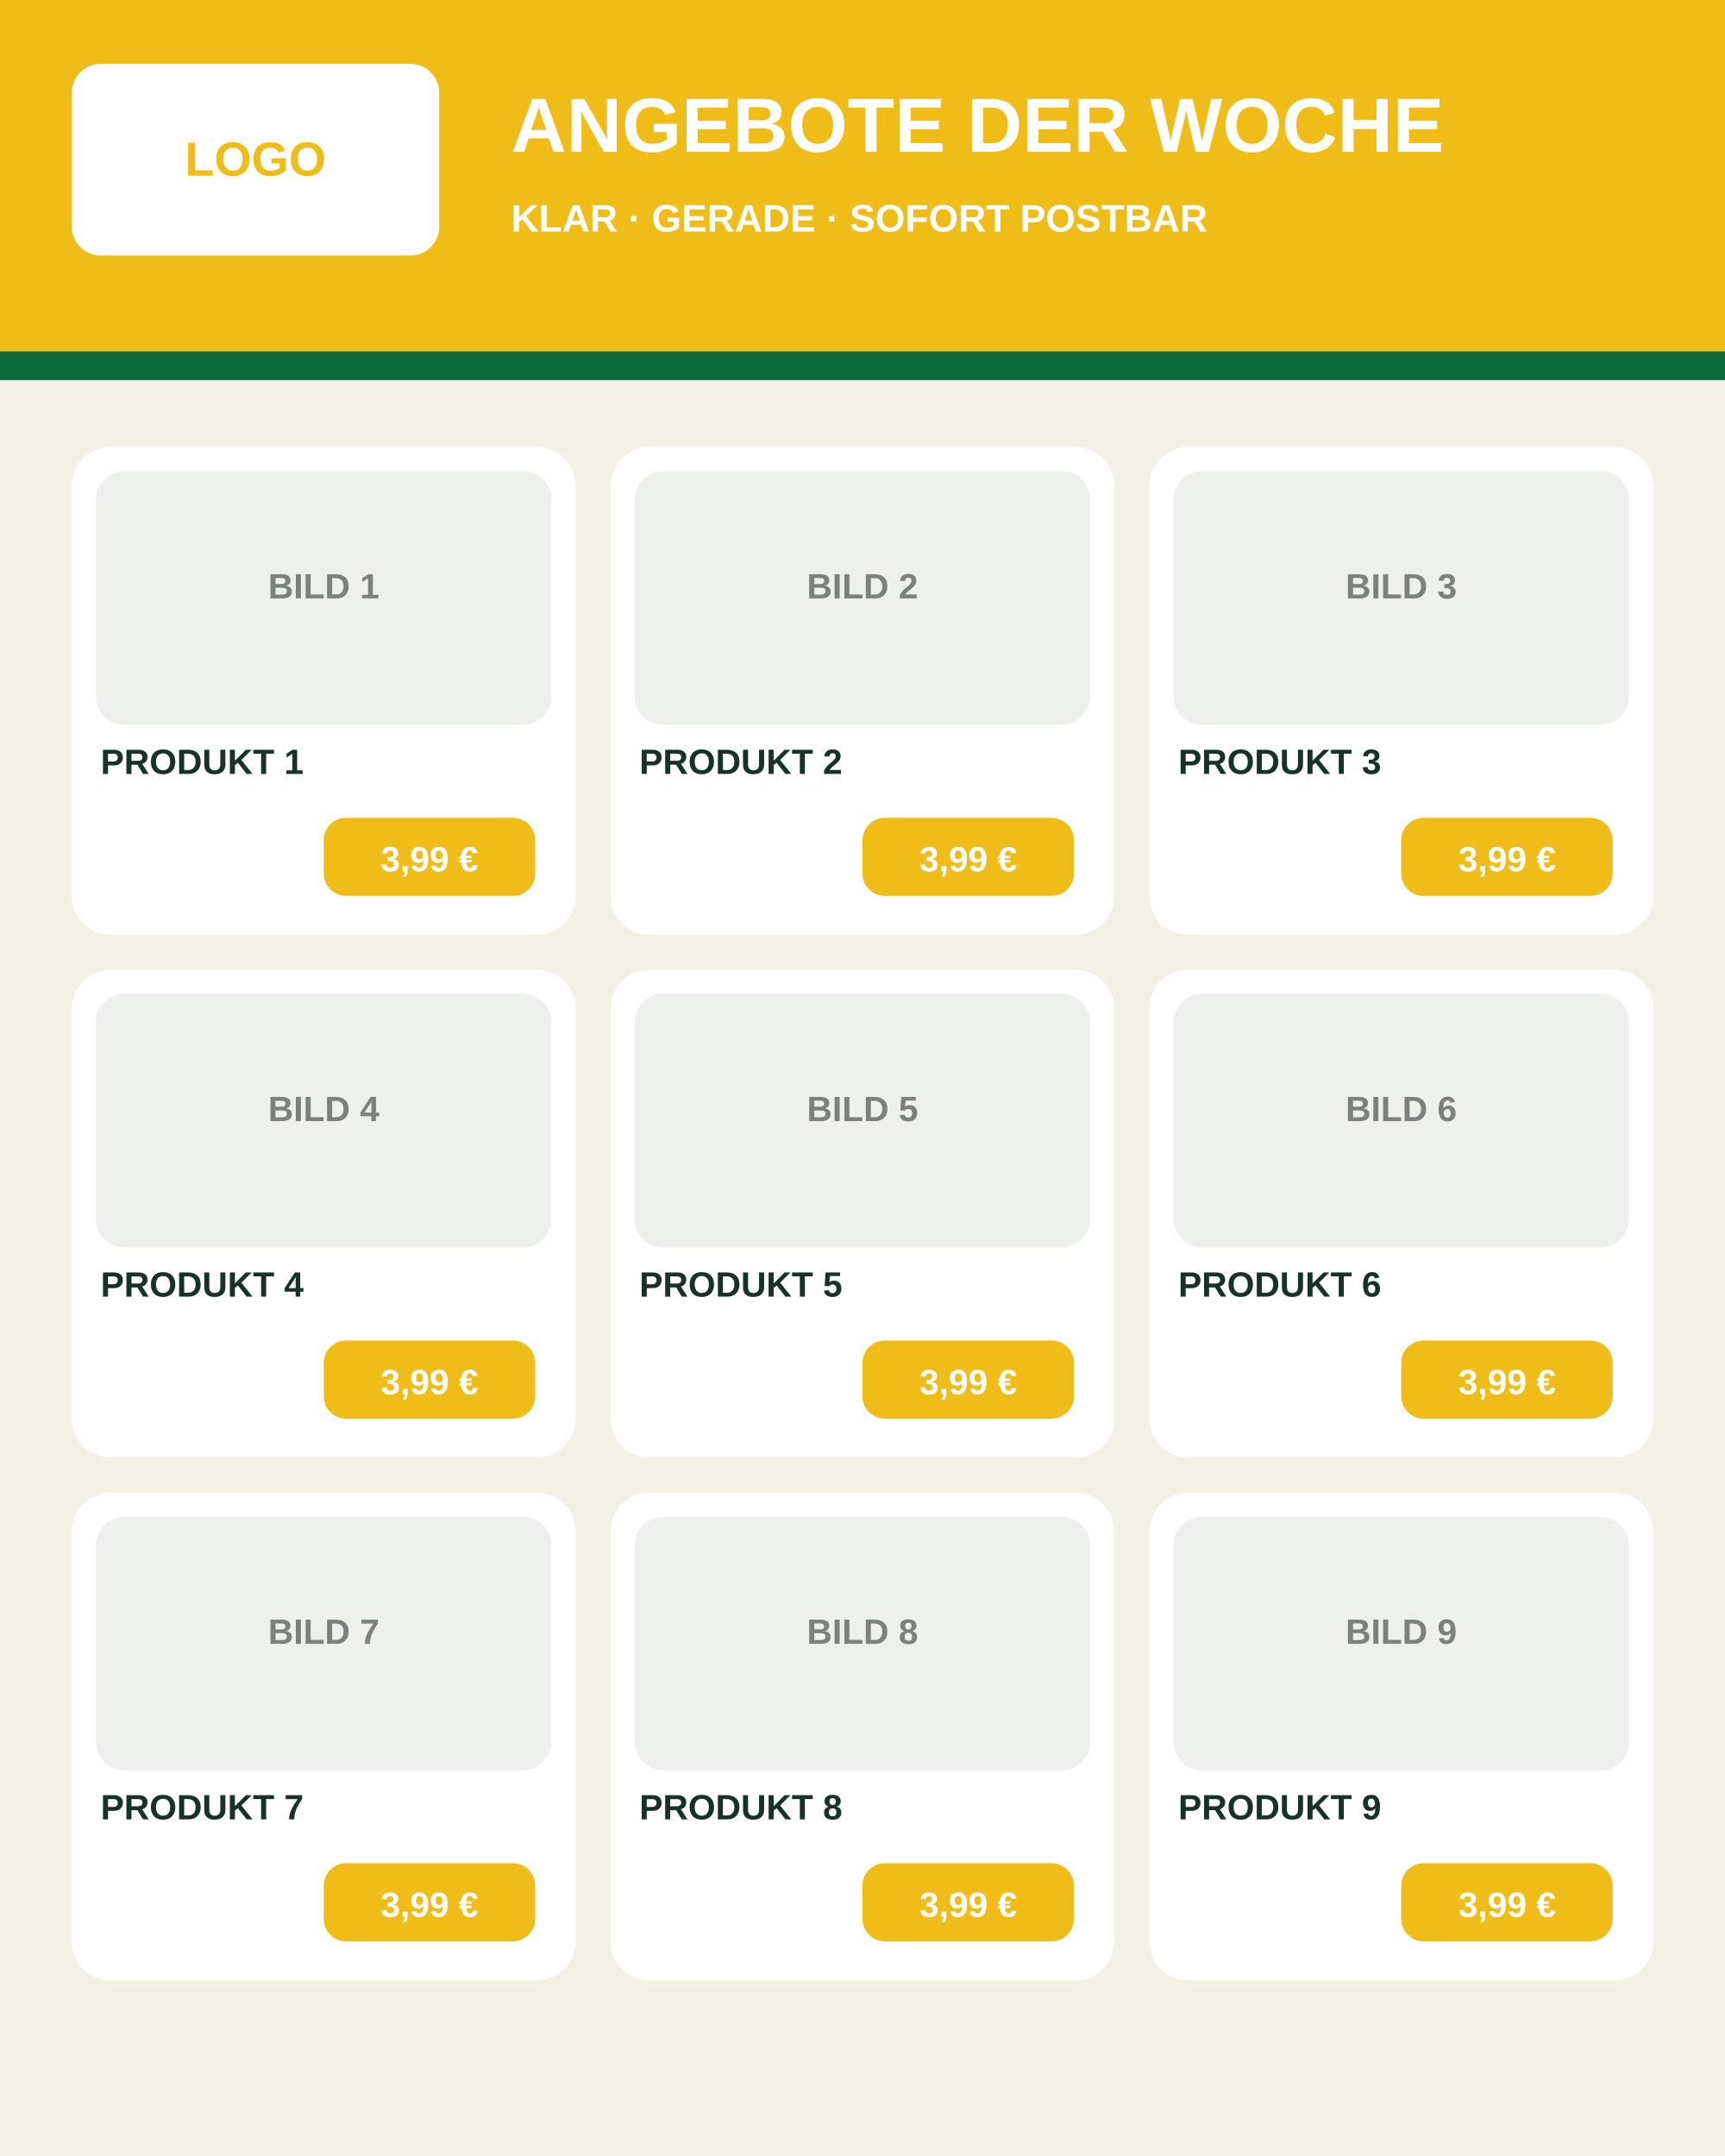
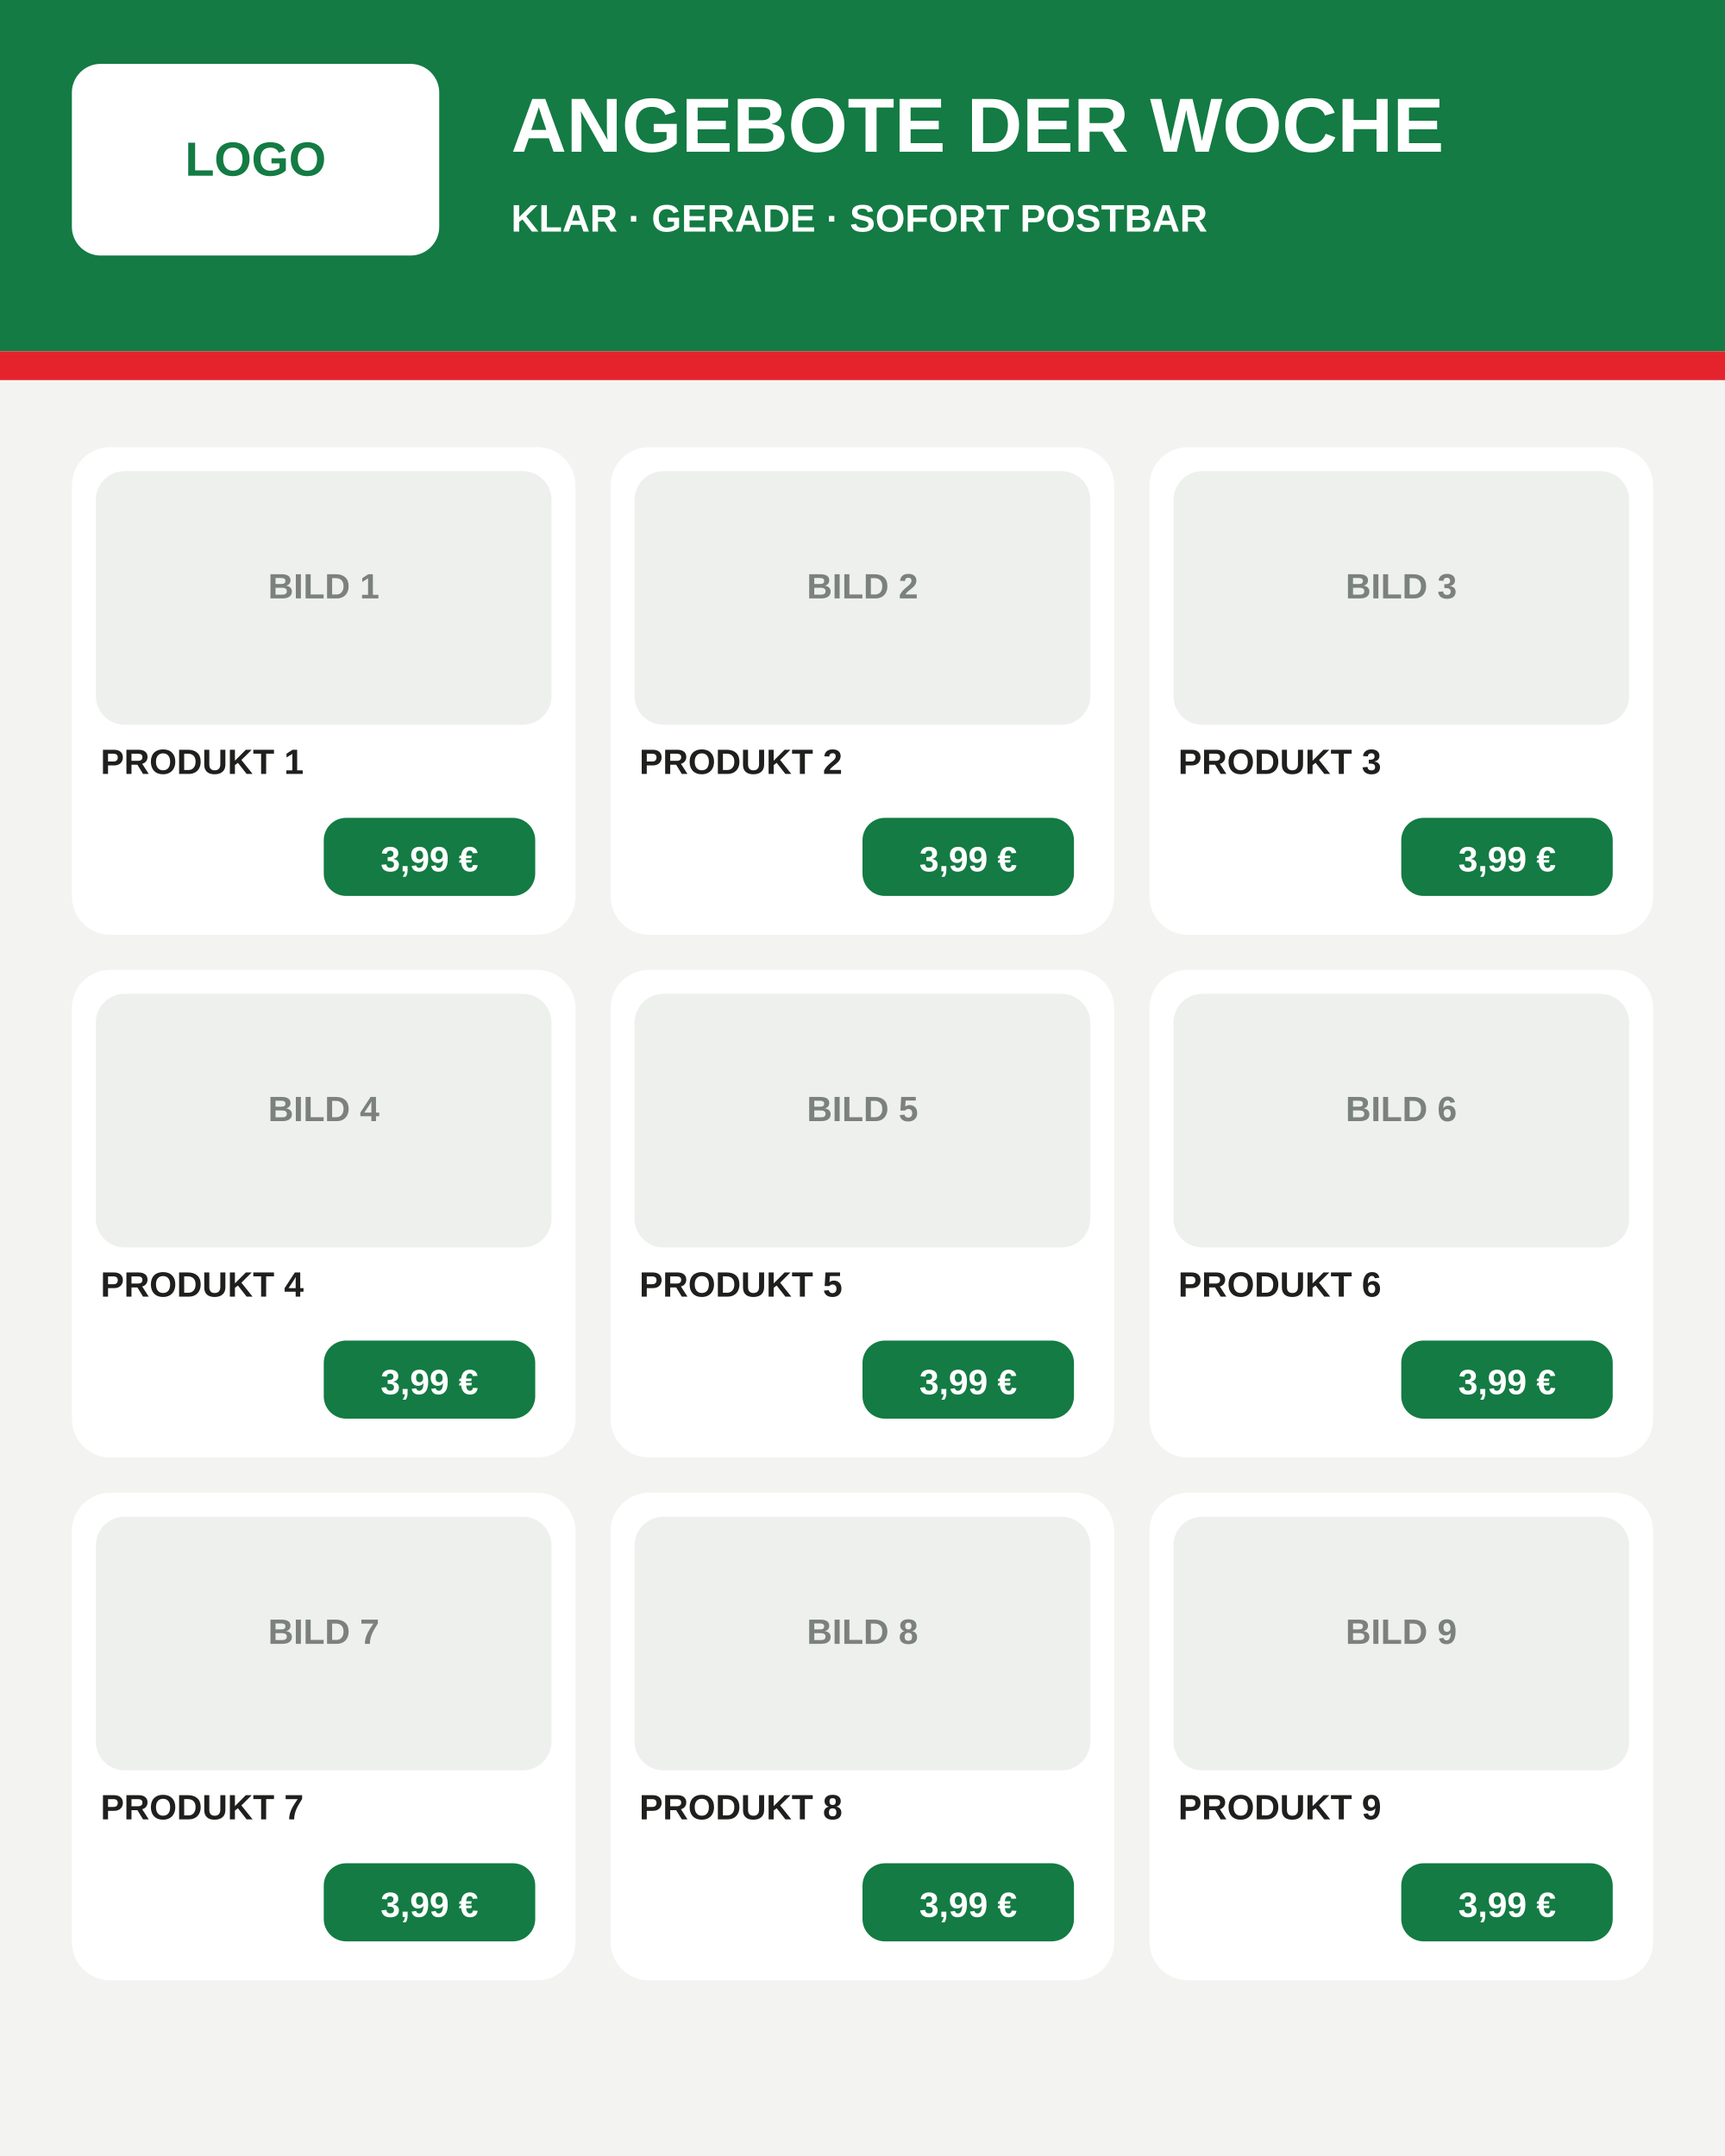
<svg xmlns="http://www.w3.org/2000/svg" width="1080" height="1350" viewBox="0 0 1080 1350">
-   <rect width="1080" height="1350" fill="#F3F1E7" />
-   <rect x="0" y="0" width="1080" height="220" fill="#F0BD18" />
-   <rect x="0" y="220" width="1080" height="18" fill="#0E6B3C" />
+   <rect width="1080" height="1350" fill="#F3F4F1" />
+   <rect x="0" y="0" width="1080" height="220" fill="#137B43" />
+   <rect x="0" y="220" width="1080" height="18" fill="#E4232D" />
  <rect x="45" y="40" width="230" height="120" rx="18" fill="#fff" />
-   <text x="160" y="110" text-anchor="middle" font-family="Arial" font-size="30" font-weight="800" fill="#F0BD18">LOGO</text>
+   <text x="160" y="110" text-anchor="middle" font-family="Arial" font-size="30" font-weight="800" fill="#137B43">LOGO</text>
  <text x="320" y="95" font-family="Arial" font-size="48" font-weight="900" fill="#fff">ANGEBOTE DER WOCHE</text>
  <text x="320" y="145" font-family="Arial" font-size="24" font-weight="700" fill="#fff">KLAR · GERADE · SOFORT POSTBAR</text>
  <rect x="45.0" y="280.0" width="315.3" height="305.3" rx="24" fill="#fff" />
  <rect x="60.0" y="295.0" width="285.3" height="158.8" rx="18" fill="#EEF0ED" />
  <text x="202.7" y="374.7" text-anchor="middle" font-family="Arial" font-size="22" font-weight="800" fill="#7B817C">BILD 1</text>
-   <text x="63.0" y="484.6" font-family="Arial" font-size="22" font-weight="900" fill="#173228">PRODUKT 1</text>
-   <rect x="202.7" y="512.1" width="132.4" height="48.9" rx="14" fill="#F0BD18" />
+   <text x="63.0" y="484.6" font-family="Arial" font-size="22" font-weight="900" fill="#1F1F1E">PRODUKT 1</text>
+   <rect x="202.7" y="512.1" width="132.4" height="48.9" rx="14" fill="#137B43" />
  <text x="268.9" y="545.6" text-anchor="middle" font-family="Arial" font-size="22" font-weight="900" fill="#fff">3,99 €</text>
  <rect x="382.3" y="280.0" width="315.3" height="305.3" rx="24" fill="#fff" />
  <rect x="397.3" y="295.0" width="285.3" height="158.8" rx="18" fill="#EEF0ED" />
  <text x="540.0" y="374.7" text-anchor="middle" font-family="Arial" font-size="22" font-weight="800" fill="#7B817C">BILD 2</text>
-   <text x="400.3" y="484.6" font-family="Arial" font-size="22" font-weight="900" fill="#173228">PRODUKT 2</text>
-   <rect x="540.0" y="512.1" width="132.4" height="48.9" rx="14" fill="#F0BD18" />
+   <text x="400.3" y="484.6" font-family="Arial" font-size="22" font-weight="900" fill="#1F1F1E">PRODUKT 2</text>
+   <rect x="540.0" y="512.1" width="132.4" height="48.9" rx="14" fill="#137B43" />
  <text x="606.2" y="545.6" text-anchor="middle" font-family="Arial" font-size="22" font-weight="900" fill="#fff">3,99 €</text>
  <rect x="719.7" y="280.0" width="315.3" height="305.3" rx="24" fill="#fff" />
  <rect x="734.7" y="295.0" width="285.3" height="158.8" rx="18" fill="#EEF0ED" />
  <text x="877.3" y="374.7" text-anchor="middle" font-family="Arial" font-size="22" font-weight="800" fill="#7B817C">BILD 3</text>
-   <text x="737.7" y="484.6" font-family="Arial" font-size="22" font-weight="900" fill="#173228">PRODUKT 3</text>
-   <rect x="877.3" y="512.1" width="132.4" height="48.9" rx="14" fill="#F0BD18" />
+   <text x="737.7" y="484.6" font-family="Arial" font-size="22" font-weight="900" fill="#1F1F1E">PRODUKT 3</text>
+   <rect x="877.3" y="512.1" width="132.4" height="48.9" rx="14" fill="#137B43" />
  <text x="943.6" y="545.6" text-anchor="middle" font-family="Arial" font-size="22" font-weight="900" fill="#fff">3,99 €</text>
  <rect x="45.0" y="607.3" width="315.3" height="305.3" rx="24" fill="#fff" />
  <rect x="60.0" y="622.3" width="285.3" height="158.8" rx="18" fill="#EEF0ED" />
  <text x="202.7" y="702.0" text-anchor="middle" font-family="Arial" font-size="22" font-weight="800" fill="#7B817C">BILD 4</text>
-   <text x="63.0" y="811.9" font-family="Arial" font-size="22" font-weight="900" fill="#173228">PRODUKT 4</text>
-   <rect x="202.7" y="839.4" width="132.4" height="48.9" rx="14" fill="#F0BD18" />
+   <text x="63.0" y="811.9" font-family="Arial" font-size="22" font-weight="900" fill="#1F1F1E">PRODUKT 4</text>
+   <rect x="202.7" y="839.4" width="132.4" height="48.9" rx="14" fill="#137B43" />
  <text x="268.9" y="873.0" text-anchor="middle" font-family="Arial" font-size="22" font-weight="900" fill="#fff">3,99 €</text>
  <rect x="382.3" y="607.3" width="315.3" height="305.3" rx="24" fill="#fff" />
  <rect x="397.3" y="622.3" width="285.3" height="158.8" rx="18" fill="#EEF0ED" />
  <text x="540.0" y="702.0" text-anchor="middle" font-family="Arial" font-size="22" font-weight="800" fill="#7B817C">BILD 5</text>
-   <text x="400.3" y="811.9" font-family="Arial" font-size="22" font-weight="900" fill="#173228">PRODUKT 5</text>
-   <rect x="540.0" y="839.4" width="132.4" height="48.9" rx="14" fill="#F0BD18" />
+   <text x="400.3" y="811.9" font-family="Arial" font-size="22" font-weight="900" fill="#1F1F1E">PRODUKT 5</text>
+   <rect x="540.0" y="839.4" width="132.4" height="48.9" rx="14" fill="#137B43" />
  <text x="606.2" y="873.0" text-anchor="middle" font-family="Arial" font-size="22" font-weight="900" fill="#fff">3,99 €</text>
  <rect x="719.7" y="607.3" width="315.3" height="305.3" rx="24" fill="#fff" />
  <rect x="734.7" y="622.3" width="285.3" height="158.8" rx="18" fill="#EEF0ED" />
  <text x="877.3" y="702.0" text-anchor="middle" font-family="Arial" font-size="22" font-weight="800" fill="#7B817C">BILD 6</text>
-   <text x="737.7" y="811.9" font-family="Arial" font-size="22" font-weight="900" fill="#173228">PRODUKT 6</text>
-   <rect x="877.3" y="839.4" width="132.4" height="48.9" rx="14" fill="#F0BD18" />
+   <text x="737.7" y="811.9" font-family="Arial" font-size="22" font-weight="900" fill="#1F1F1E">PRODUKT 6</text>
+   <rect x="877.3" y="839.4" width="132.4" height="48.9" rx="14" fill="#137B43" />
  <text x="943.6" y="873.0" text-anchor="middle" font-family="Arial" font-size="22" font-weight="900" fill="#fff">3,99 €</text>
  <rect x="45.0" y="934.7" width="315.3" height="305.3" rx="24" fill="#fff" />
  <rect x="60.0" y="949.7" width="285.3" height="158.8" rx="18" fill="#EEF0ED" />
  <text x="202.7" y="1029.3" text-anchor="middle" font-family="Arial" font-size="22" font-weight="800" fill="#7B817C">BILD 7</text>
-   <text x="63.0" y="1139.2" font-family="Arial" font-size="22" font-weight="900" fill="#173228">PRODUKT 7</text>
-   <rect x="202.7" y="1166.7" width="132.4" height="48.9" rx="14" fill="#F0BD18" />
+   <text x="63.0" y="1139.2" font-family="Arial" font-size="22" font-weight="900" fill="#1F1F1E">PRODUKT 7</text>
+   <rect x="202.7" y="1166.7" width="132.4" height="48.9" rx="14" fill="#137B43" />
  <text x="268.9" y="1200.3" text-anchor="middle" font-family="Arial" font-size="22" font-weight="900" fill="#fff">3,99 €</text>
  <rect x="382.3" y="934.7" width="315.3" height="305.3" rx="24" fill="#fff" />
  <rect x="397.3" y="949.7" width="285.3" height="158.8" rx="18" fill="#EEF0ED" />
  <text x="540.0" y="1029.3" text-anchor="middle" font-family="Arial" font-size="22" font-weight="800" fill="#7B817C">BILD 8</text>
-   <text x="400.3" y="1139.2" font-family="Arial" font-size="22" font-weight="900" fill="#173228">PRODUKT 8</text>
-   <rect x="540.0" y="1166.7" width="132.4" height="48.9" rx="14" fill="#F0BD18" />
+   <text x="400.3" y="1139.2" font-family="Arial" font-size="22" font-weight="900" fill="#1F1F1E">PRODUKT 8</text>
+   <rect x="540.0" y="1166.7" width="132.4" height="48.9" rx="14" fill="#137B43" />
  <text x="606.2" y="1200.3" text-anchor="middle" font-family="Arial" font-size="22" font-weight="900" fill="#fff">3,99 €</text>
  <rect x="719.7" y="934.7" width="315.3" height="305.3" rx="24" fill="#fff" />
  <rect x="734.7" y="949.7" width="285.3" height="158.8" rx="18" fill="#EEF0ED" />
  <text x="877.3" y="1029.3" text-anchor="middle" font-family="Arial" font-size="22" font-weight="800" fill="#7B817C">BILD 9</text>
-   <text x="737.7" y="1139.2" font-family="Arial" font-size="22" font-weight="900" fill="#173228">PRODUKT 9</text>
-   <rect x="877.3" y="1166.7" width="132.4" height="48.9" rx="14" fill="#F0BD18" />
+   <text x="737.7" y="1139.2" font-family="Arial" font-size="22" font-weight="900" fill="#1F1F1E">PRODUKT 9</text>
+   <rect x="877.3" y="1166.7" width="132.4" height="48.9" rx="14" fill="#137B43" />
  <text x="943.6" y="1200.3" text-anchor="middle" font-family="Arial" font-size="22" font-weight="900" fill="#fff">3,99 €</text>
</svg>
